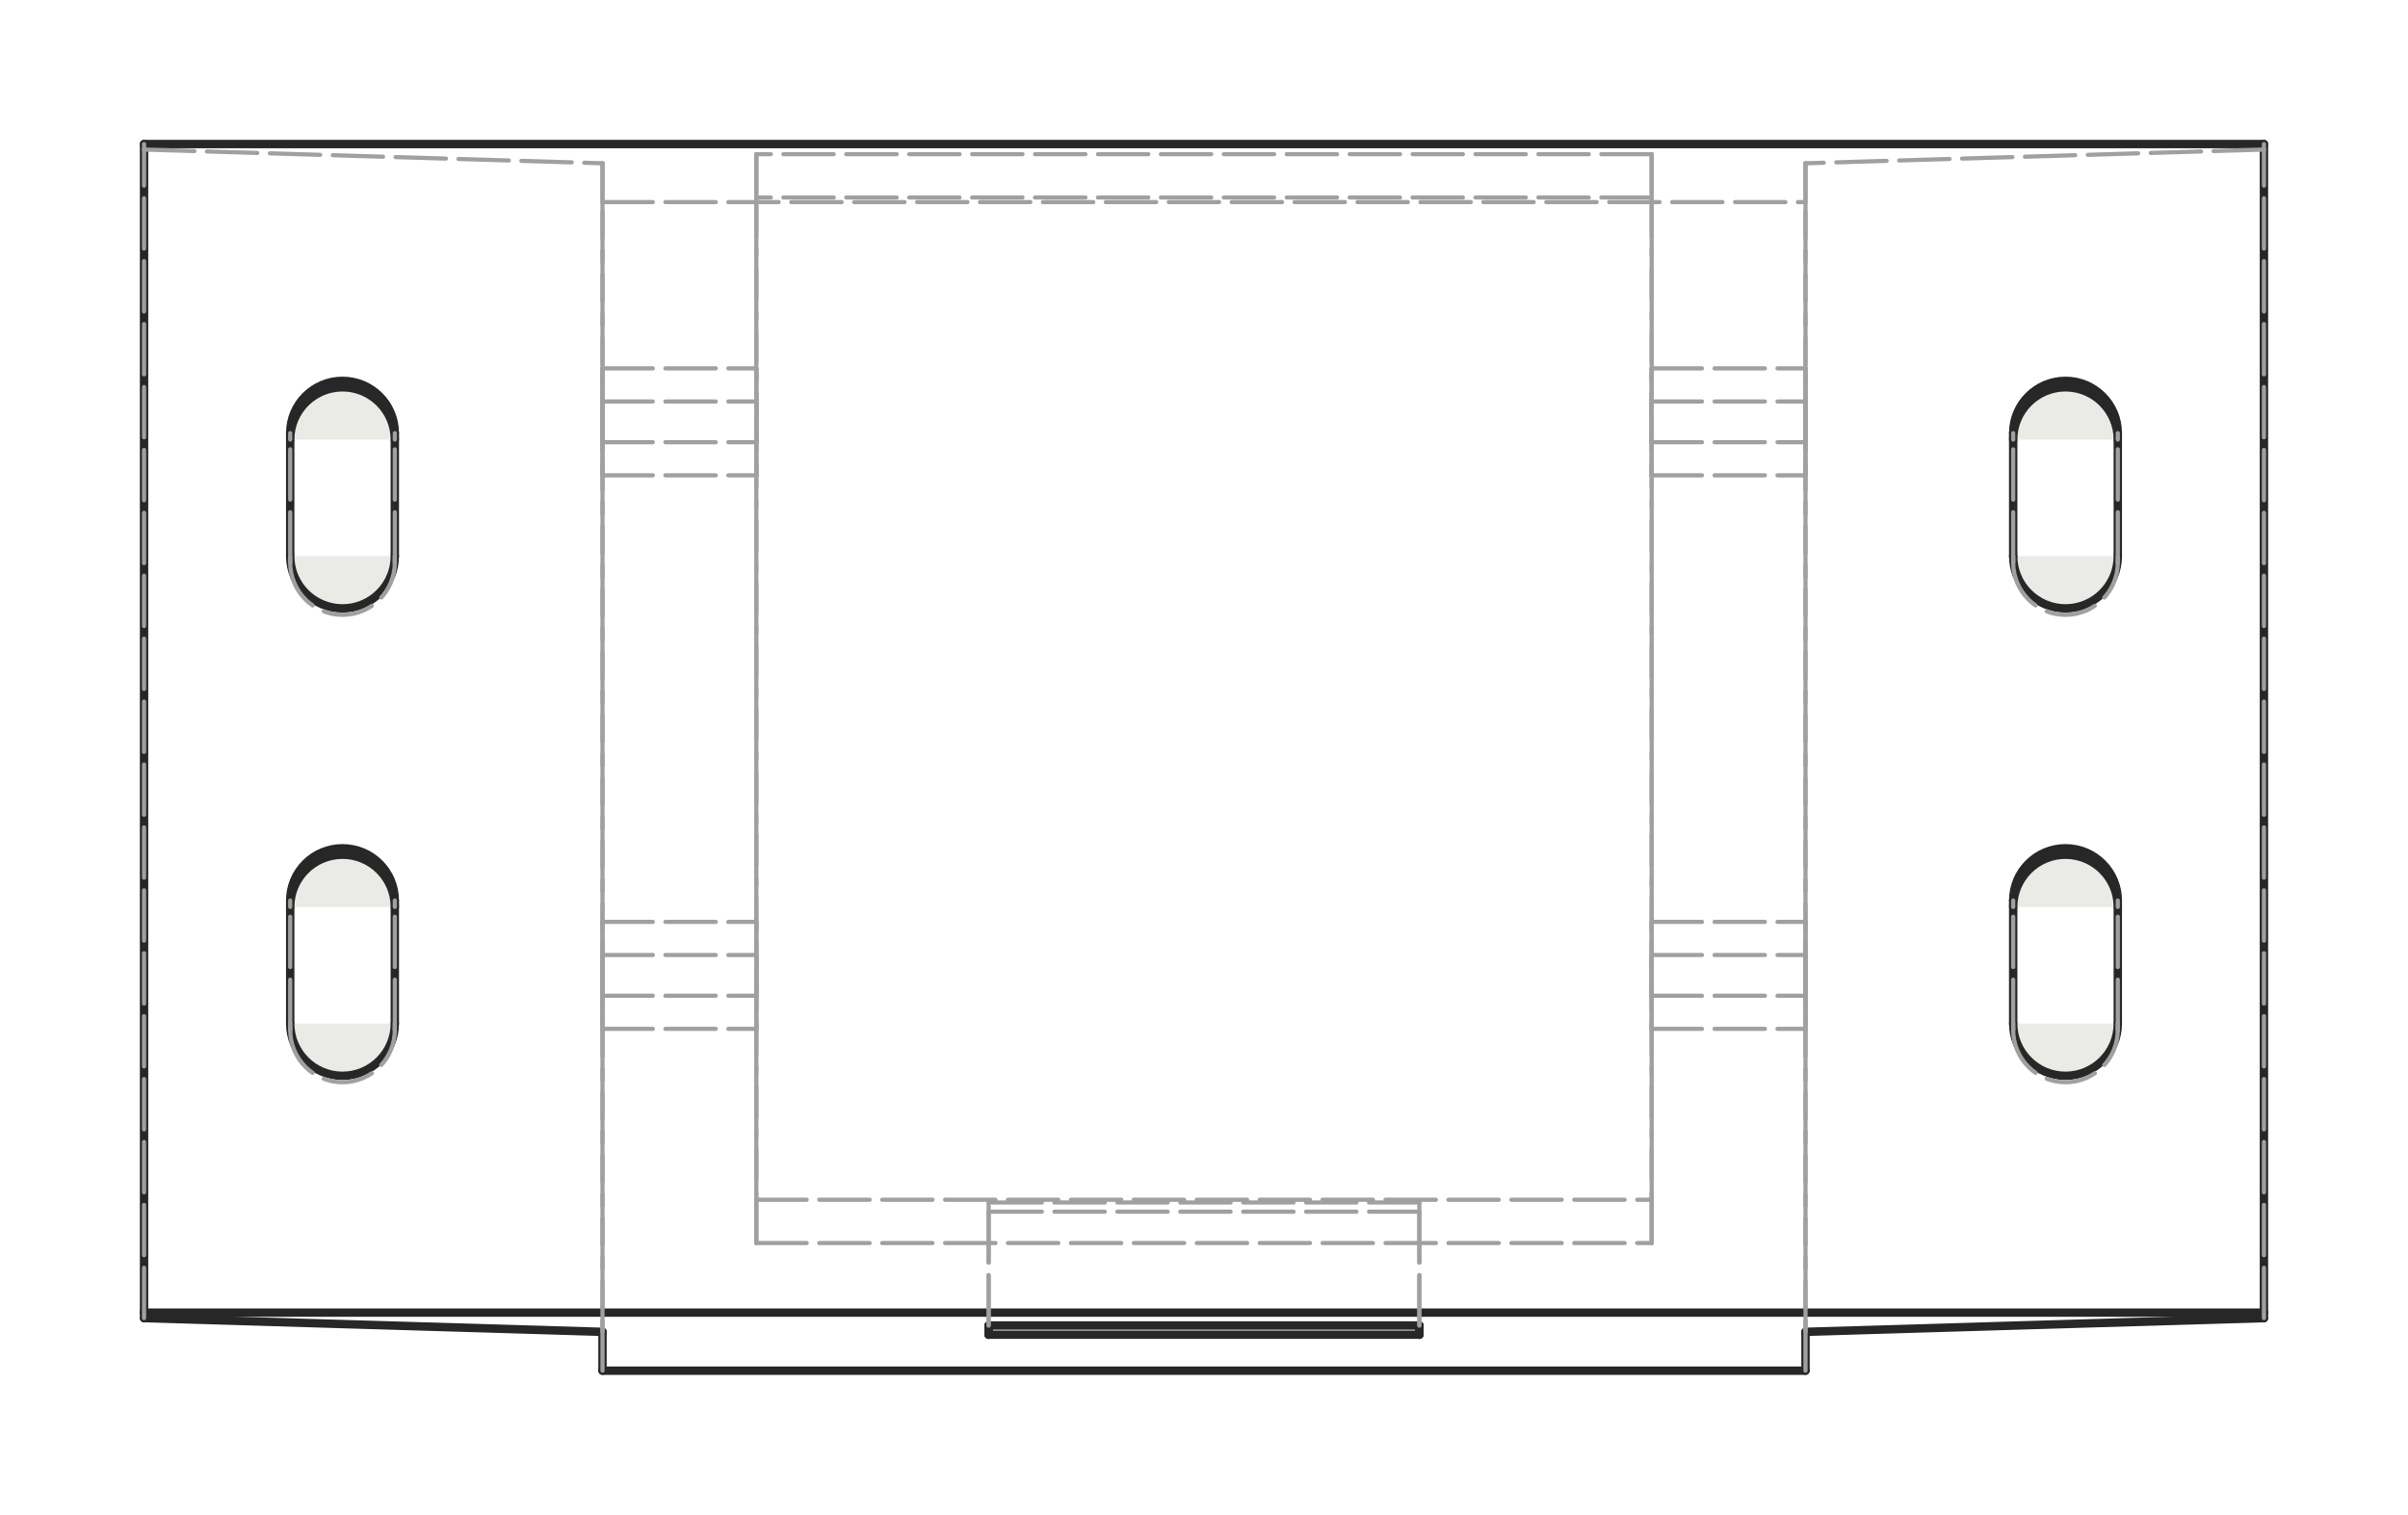
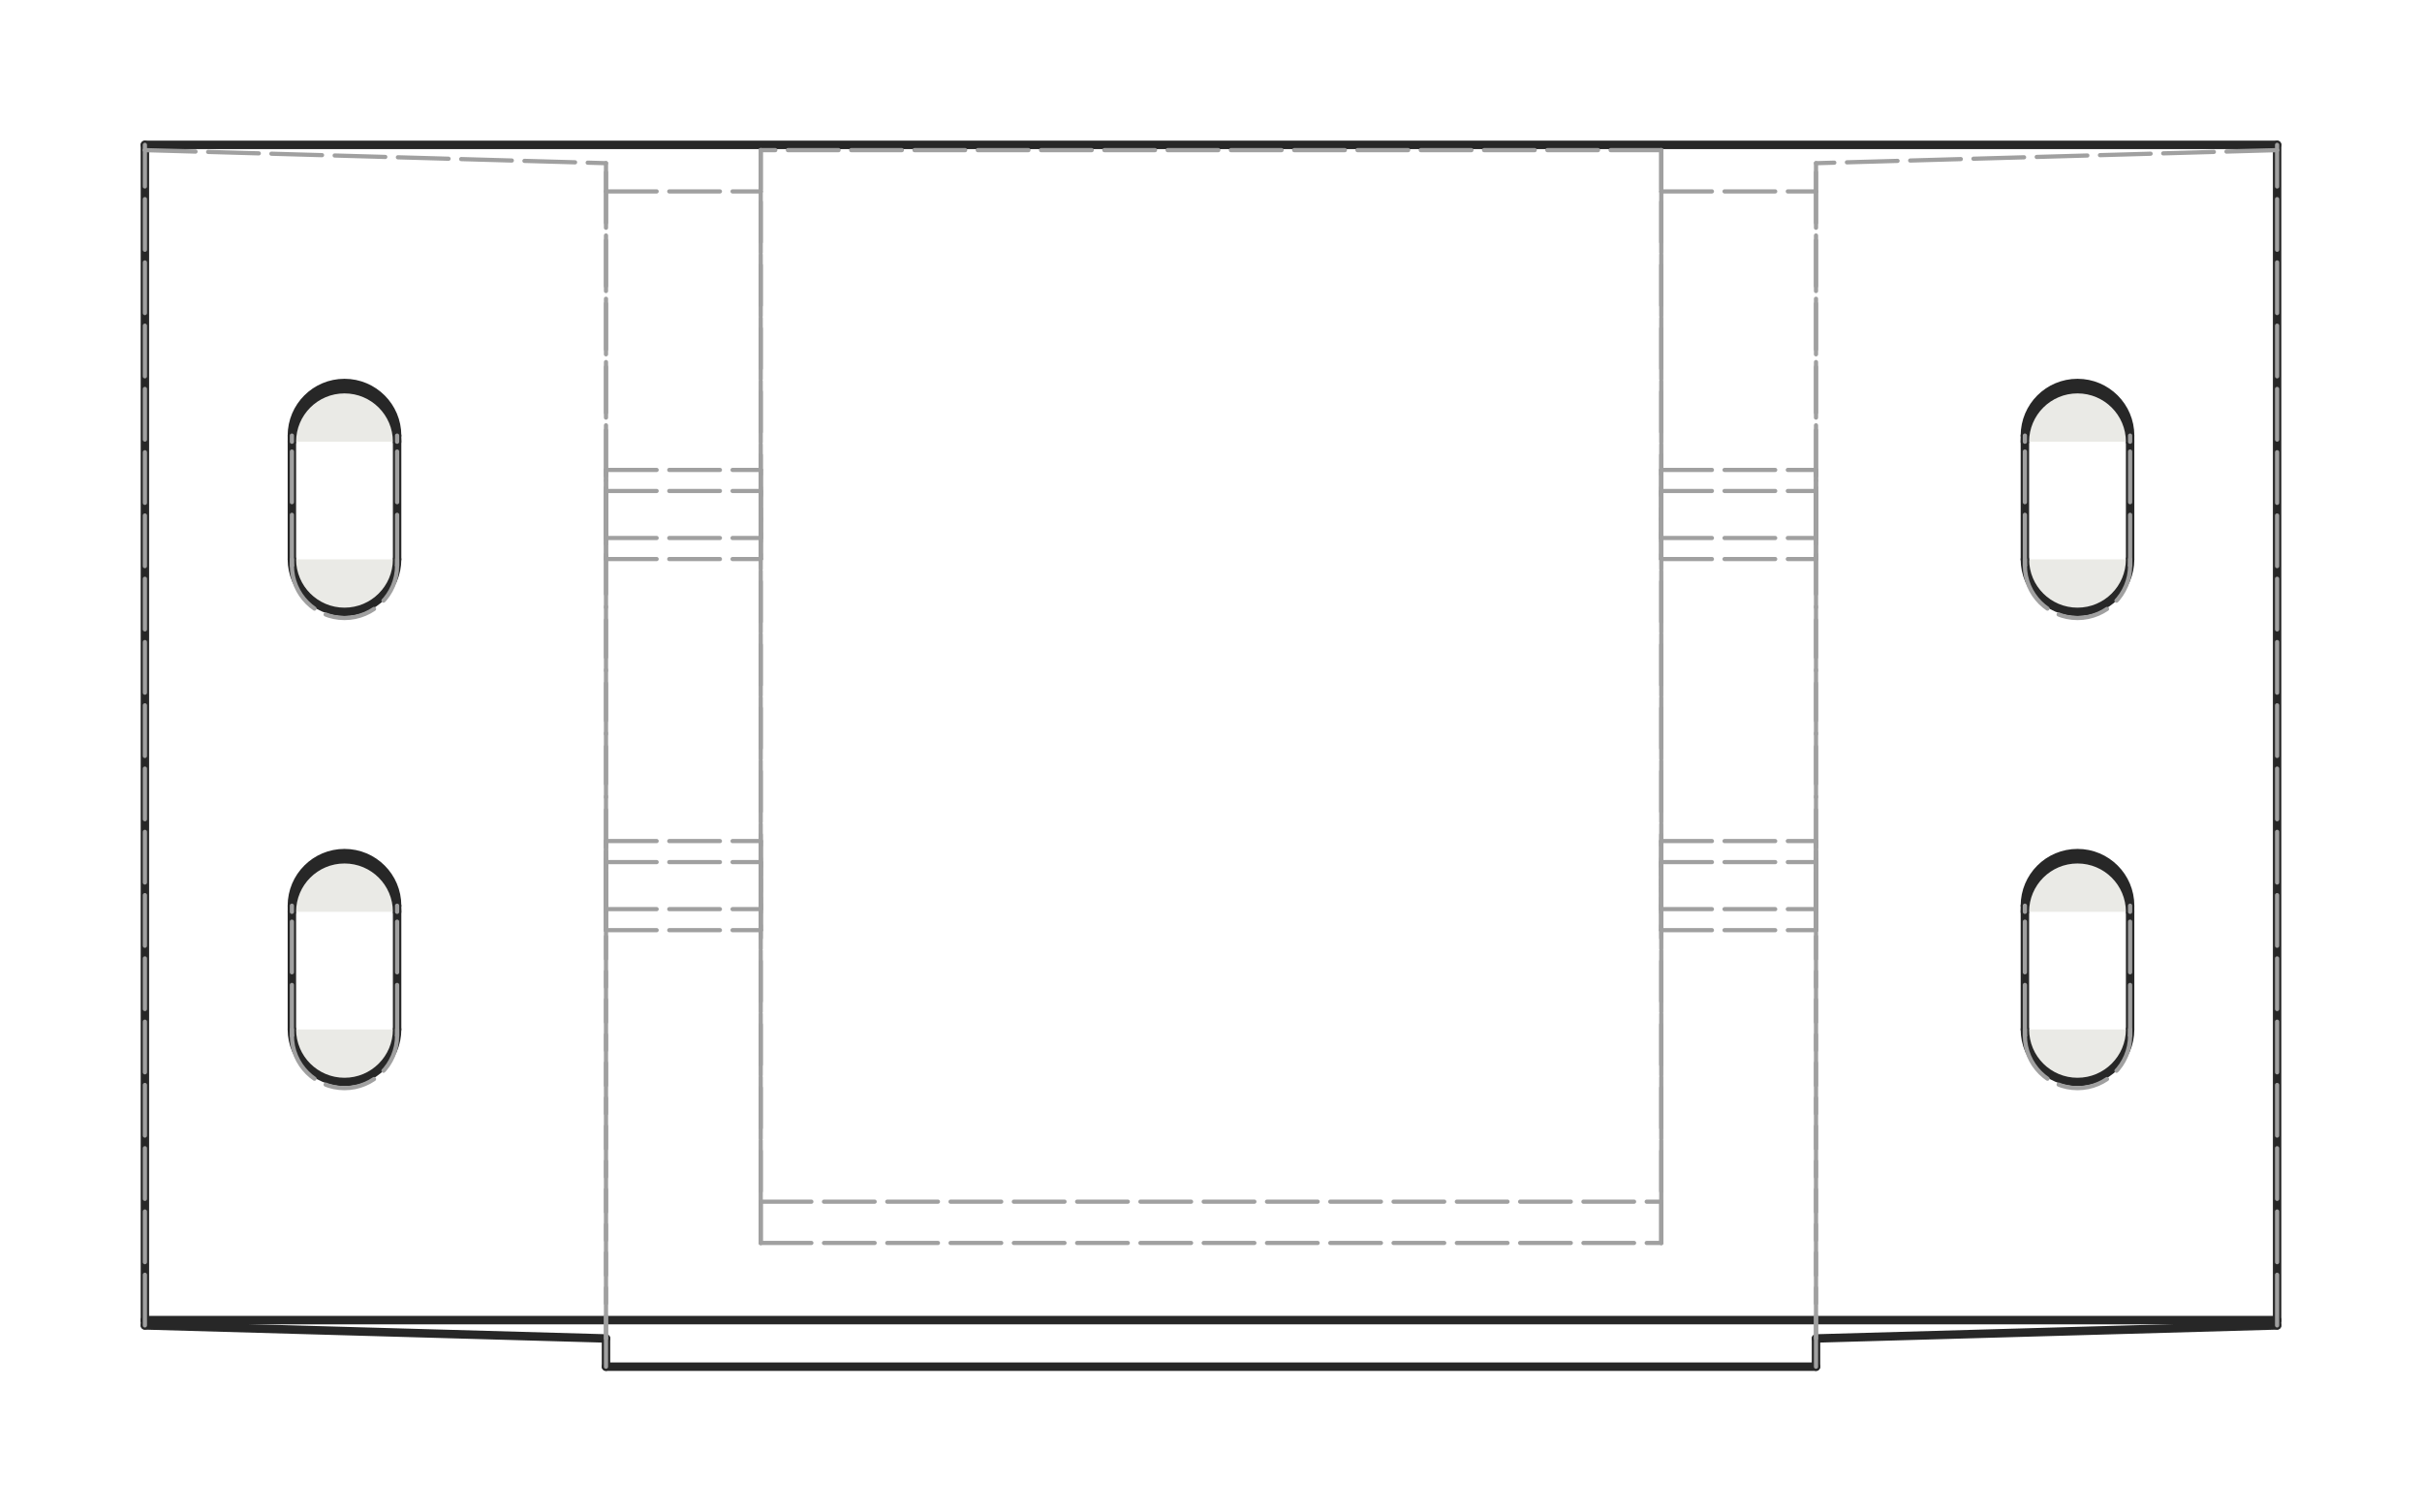
- <svg xmlns="http://www.w3.org/2000/svg" width="172.18mm" height="108.314mm" viewBox="-39.132 -25.757 78.264 49.233" version="1.1">
+ <svg xmlns="http://www.w3.org/2000/svg" width="172.18mm" height="107.475mm" viewBox="-39.132 -26.173 78.264 48.852" version="1.1">
  <g transform="scale(1,-1)" stroke-linecap="round">
    <g fill="rgb(234,234,230)" stroke="rgb(39,39,39)" stroke-width="0.273" id="vis">
-       <line x1="34.45" y1="-17.087" x2="19.55" y2="-17.533" />
-       <line x1="34.45" y1="-16.908" x2="34.45" y2="21.075" />
-       <line x1="34.45" y1="-16.908" x2="34.45" y2="-17.087" />
-       <line x1="19.55" y1="-17.533" x2="19.55" y2="-18.795" />
-       <line x1="-19.55" y1="-18.795" x2="19.55" y2="-18.795" />
-       <line x1="-19.55" y1="-17.533" x2="-19.55" y2="-18.795" />
-       <line x1="-34.45" y1="-17.087" x2="-19.55" y2="-17.533" />
-       <line x1="-34.45" y1="-16.908" x2="-34.45" y2="-17.087" />
-       <line x1="-34.45" y1="-16.908" x2="34.45" y2="-16.908" />
-       <line x1="-7.0" y1="-17.327" x2="-7.0" y2="-17.626" />
-       <line x1="7.0" y1="-17.626" x2="-7.0" y2="-17.626" />
-       <line x1="7.0" y1="-17.327" x2="7.0" y2="-17.626" />
-       <line x1="7.0" y1="-17.327" x2="-7.0" y2="-17.327" />
-       <line x1="-34.45" y1="21.075" x2="34.45" y2="21.075" />
-       <line x1="-34.45" y1="-16.908" x2="-34.45" y2="21.075" />
-       <path d="M -26.3,-3.514 A 1.7,1.699 3.1337540361690037e-15 0,1 -29.7,-3.514" />
-       <line x1="-26.3" y1="-3.514" x2="-26.3" y2="-7.512" />
-       <line x1="-29.7" y1="-3.514" x2="-29.7" y2="-7.512" />
-       <path d="M -29.7,-7.512 A 1.7,1.699 3.1337540361690037e-15 0,1 -26.3,-7.512" />
-       <path d="M -26.3,11.679 A 1.7,1.699 3.1337540361690037e-15 0,1 -29.7,11.679" />
-       <line x1="-26.3" y1="11.679" x2="-26.3" y2="7.681" />
-       <line x1="-29.7" y1="11.679" x2="-29.7" y2="7.681" />
-       <path d="M -29.7,7.681 A 1.7,1.699 3.1337540361690037e-15 0,1 -26.3,7.681" />
-       <path d="M 29.7,-3.514 A 1.7,1.699 3.1337540361690037e-15 0,1 26.3,-3.514" />
-       <line x1="29.7" y1="-3.514" x2="29.7" y2="-7.512" />
-       <line x1="26.3" y1="-3.514" x2="26.3" y2="-7.512" />
-       <path d="M 26.3,-7.512 A 1.7,1.699 3.1337540361690037e-15 0,1 29.7,-7.512" />
-       <path d="M 29.7,11.679 A 1.7,1.699 3.1337540361690037e-15 0,1 26.3,11.679" />
-       <line x1="29.7" y1="11.679" x2="29.7" y2="7.681" />
-       <path d="M 26.3,7.681 A 1.7,1.699 3.1337540361690037e-15 0,1 29.7,7.681" />
-       <line x1="26.3" y1="11.679" x2="26.3" y2="7.681" />
-       <line x1="-7.0" y1="-17.626" x2="-7.0" y2="-17.327" />
-       <line x1="7.0" y1="-17.626" x2="7.0" y2="-17.327" />
-       <path d="M -26.3,-3.723 A 1.7,1.699 3.1337540361690037e-15 0,1 -29.7,-3.723" />
-       <path d="M -26.3,11.47 A 1.7,1.699 3.1337540361690037e-15 0,1 -29.7,11.47" />
-       <path d="M 29.7,-3.723 A 1.7,1.699 3.1337540361690037e-15 0,1 26.3,-3.723" />
-       <path d="M 29.7,11.47 A 1.7,1.699 3.1337540361690037e-15 0,1 26.3,11.47" />
+       <line x1="34.45" y1="-16.664" x2="19.55" y2="-17.086" />
+       <line x1="34.45" y1="-16.494" x2="34.45" y2="21.491" />
+       <line x1="34.45" y1="-16.494" x2="34.45" y2="-16.664" />
+       <line x1="19.55" y1="-17.086" x2="19.55" y2="-17.998" />
+       <line x1="-19.55" y1="-17.998" x2="19.55" y2="-17.998" />
+       <line x1="-19.55" y1="-17.086" x2="-19.55" y2="-17.998" />
+       <line x1="-34.45" y1="-16.664" x2="-19.55" y2="-17.086" />
+       <line x1="-34.45" y1="-16.494" x2="-34.45" y2="-16.664" />
+       <line x1="-34.45" y1="-16.494" x2="34.45" y2="-16.494" />
+       <line x1="34.45" y1="21.491" x2="-34.45" y2="21.491" />
+       <line x1="-34.45" y1="-16.494" x2="-34.45" y2="21.491" />
+       <path d="M -26.3,-3.099 A 1.7,1.699 -1.1859396304313951e-14 0,1 -29.7,-3.099" />
+       <line x1="-26.3" y1="-3.099" x2="-26.3" y2="-7.098" />
+       <line x1="-29.7" y1="-3.099" x2="-29.7" y2="-7.098" />
+       <path d="M -29.7,-7.098 A 1.7,1.699 -1.1859396304313951e-14 0,1 -26.3,-7.098" />
+       <path d="M -26.3,12.095 A 1.7,1.699 -1.1859396304313951e-14 0,1 -29.7,12.095" />
+       <line x1="-26.3" y1="12.095" x2="-26.3" y2="8.096" />
+       <line x1="-29.7" y1="12.095" x2="-29.7" y2="8.096" />
+       <path d="M -29.7,8.096 A 1.7,1.699 -1.1859396304313951e-14 0,1 -26.3,8.096" />
+       <path d="M 29.7,-3.099 A 1.7,1.699 -1.1859396304313951e-14 0,1 26.3,-3.099" />
+       <line x1="29.7" y1="-3.099" x2="29.7" y2="-7.098" />
+       <line x1="26.3" y1="-3.099" x2="26.3" y2="-7.098" />
+       <path d="M 26.3,-7.098 A 1.7,1.699 -1.1859396304313951e-14 0,1 29.7,-7.098" />
+       <path d="M 29.7,12.095 A 1.7,1.699 -1.1859396304313951e-14 0,1 26.3,12.095" />
+       <line x1="29.7" y1="12.095" x2="29.7" y2="8.096" />
+       <path d="M 26.3,8.096 A 1.7,1.699 -1.1859396304313951e-14 0,1 29.7,8.096" />
+       <line x1="26.3" y1="12.095" x2="26.3" y2="8.096" />
+       <path d="M -26.3,-3.297 A 1.7,1.699 -1.1859396304313951e-14 0,1 -29.7,-3.297" />
+       <path d="M -26.3,11.896 A 1.7,1.699 -1.1859396304313951e-14 0,1 -29.7,11.896" />
+       <path d="M 29.7,-3.297 A 1.7,1.699 -1.1859396304313951e-14 0,1 26.3,-3.297" />
+       <path d="M 29.7,11.896 A 1.7,1.699 -1.1859396304313951e-14 0,1 26.3,11.896" />
    </g>
    <g fill="none" stroke="rgb(160,160,160)" stroke-width="0.136" id="hid" stroke-dasharray="1.636 0.409">
-       <line x1="34.45" y1="-17.087" x2="34.45" y2="20.896" />
-       <line x1="19.55" y1="-17.533" x2="19.55" y2="20.45" />
-       <line x1="34.45" y1="20.896" x2="19.55" y2="20.45" />
-       <line x1="34.45" y1="21.075" x2="34.45" y2="20.896" />
-       <line x1="19.55" y1="20.45" x2="19.55" y2="19.188" />
-       <line x1="19.55" y1="-18.795" x2="19.55" y2="19.188" />
-       <path d="M 19.55,-7.684 L 19.55,-7.685" />
-       <path d="M 19.55,-7.685 L 19.55,-7.655 L 19.55,-7.566 L 19.55,-7.423 L 19.55,-7.233 L 19.55,-7.005 L 19.55,-6.752 L 19.55,-6.485 L 19.55,-6.218 L 19.55,-5.964 L 19.55,-5.736 L 19.55,-5.546 L 19.55,-5.403 L 19.55,-5.315 L 19.55,-5.285" />
-       <path d="M 19.55,-5.285 L 19.55,-5.314 L 19.55,-5.401 L 19.55,-5.542 L 19.55,-5.728 L 19.55,-5.952 L 19.55,-6.203 L 19.55,-6.467 L 19.55,-6.732 L 19.55,-6.984 L 19.55,-7.213 L 19.55,-7.405 L 19.55,-7.552 L 19.55,-7.647 L 19.55,-7.684" />
-       <path d="M 19.55,10.308 L 19.55,10.307" />
-       <path d="M 19.55,10.307 L 19.55,10.337 L 19.55,10.426 L 19.55,10.569 L 19.55,10.759 L 19.55,10.987 L 19.55,11.24 L 19.55,11.507 L 19.55,11.774 L 19.55,12.028 L 19.55,12.255 L 19.55,12.446 L 19.55,12.588 L 19.55,12.677 L 19.55,12.707" />
-       <path d="M 19.55,12.707 L 19.55,12.678 L 19.55,12.591 L 19.55,12.45 L 19.55,12.263 L 19.55,12.039 L 19.55,11.789 L 19.55,11.525 L 19.55,11.26 L 19.55,11.008 L 19.55,10.779 L 19.55,10.587 L 19.55,10.44 L 19.55,10.345 L 19.55,10.308" />
-       <line x1="-19.55" y1="19.188" x2="19.55" y2="19.188" />
-       <line x1="-19.55" y1="20.45" x2="-19.55" y2="19.188" />
-       <line x1="-34.45" y1="20.896" x2="-19.55" y2="20.45" />
-       <line x1="-34.45" y1="21.075" x2="-34.45" y2="20.896" />
-       <line x1="-14.55" y1="20.746" x2="-14.55" y2="19.338" />
-       <line x1="14.55" y1="19.338" x2="-14.55" y2="19.338" />
-       <line x1="14.55" y1="20.746" x2="14.55" y2="19.338" />
-       <line x1="14.55" y1="20.746" x2="-14.55" y2="20.746" />
-       <line x1="-19.55" y1="-18.795" x2="-19.55" y2="19.188" />
-       <path d="M 14.55,-7.684 L 14.55,-7.685" />
-       <path d="M 14.55,-7.685 L 14.55,-7.655 L 14.55,-7.566 L 14.55,-7.423 L 14.55,-7.233 L 14.55,-7.005 L 14.55,-6.752 L 14.55,-6.485 L 14.55,-6.218 L 14.55,-5.964 L 14.55,-5.736 L 14.55,-5.546 L 14.55,-5.403 L 14.55,-5.315 L 14.55,-5.285" />
-       <path d="M 14.55,-5.285 L 14.55,-5.314 L 14.55,-5.401 L 14.55,-5.542 L 14.55,-5.728 L 14.55,-5.952 L 14.55,-6.203 L 14.55,-6.467 L 14.55,-6.732 L 14.55,-6.984 L 14.55,-7.213 L 14.55,-7.405 L 14.55,-7.552 L 14.55,-7.647 L 14.55,-7.684" />
-       <path d="M 14.55,10.308 L 14.55,10.307" />
-       <path d="M 14.55,10.307 L 14.55,10.337 L 14.55,10.426 L 14.55,10.569 L 14.55,10.759 L 14.55,10.987 L 14.55,11.24 L 14.55,11.507 L 14.55,11.774 L 14.55,12.028 L 14.55,12.255 L 14.55,12.446 L 14.55,12.588 L 14.55,12.677 L 14.55,12.707" />
-       <path d="M 14.55,12.707 L 14.55,12.678 L 14.55,12.591 L 14.55,12.45 L 14.55,12.263 L 14.55,12.039 L 14.55,11.789 L 14.55,11.525 L 14.55,11.26 L 14.55,11.008 L 14.55,10.779 L 14.55,10.587 L 14.55,10.44 L 14.55,10.345 L 14.55,10.308" />
-       <line x1="-19.55" y1="-17.533" x2="-19.55" y2="20.45" />
-       <path d="M -19.55,-7.684 L -19.55,-7.685" />
-       <path d="M -19.55,-7.685 L -19.55,-7.655 L -19.55,-7.566 L -19.55,-7.423 L -19.55,-7.233 L -19.55,-7.005 L -19.55,-6.752 L -19.55,-6.485 L -19.55,-6.218 L -19.55,-5.964 L -19.55,-5.736 L -19.55,-5.546 L -19.55,-5.403 L -19.55,-5.315 L -19.55,-5.285" />
-       <path d="M -19.55,-5.285 L -19.55,-5.314 L -19.55,-5.401 L -19.55,-5.542 L -19.55,-5.728 L -19.55,-5.952 L -19.55,-6.203 L -19.55,-6.467 L -19.55,-6.732 L -19.55,-6.984 L -19.55,-7.213 L -19.55,-7.405 L -19.55,-7.552 L -19.55,-7.647 L -19.55,-7.684" />
-       <path d="M -19.55,10.308 L -19.55,10.307" />
-       <path d="M -19.55,10.307 L -19.55,10.337 L -19.55,10.426 L -19.55,10.569 L -19.55,10.759 L -19.55,10.987 L -19.55,11.24 L -19.55,11.507 L -19.55,11.774 L -19.55,12.028 L -19.55,12.255 L -19.55,12.446 L -19.55,12.588 L -19.55,12.677 L -19.55,12.707" />
-       <path d="M -19.55,12.707 L -19.55,12.678 L -19.55,12.591 L -19.55,12.45 L -19.55,12.263 L -19.55,12.039 L -19.55,11.789 L -19.55,11.525 L -19.55,11.26 L -19.55,11.008 L -19.55,10.779 L -19.55,10.587 L -19.55,10.44 L -19.55,10.345 L -19.55,10.308" />
-       <line x1="-34.45" y1="-17.087" x2="-34.45" y2="20.896" />
-       <line x1="-7.0" y1="-17.327" x2="-7.0" y2="-13.328" />
-       <line x1="-7.0" y1="-13.328" x2="-7.0" y2="-13.627" />
-       <line x1="-7.0" y1="-17.327" x2="-7.0" y2="-13.627" />
-       <line x1="7.0" y1="-17.327" x2="7.0" y2="-13.627" />
-       <line x1="7.0" y1="-13.627" x2="-7.0" y2="-13.627" />
-       <line x1="7.0" y1="-17.327" x2="7.0" y2="-13.328" />
-       <line x1="7.0" y1="-13.328" x2="7.0" y2="-13.627" />
-       <line x1="7.0" y1="-13.328" x2="-7.0" y2="-13.328" />
-       <line x1="-14.55" y1="-13.239" x2="-14.55" y2="20.746" />
-       <line x1="-14.55" y1="-13.239" x2="-14.55" y2="-14.647" />
-       <line x1="-14.55" y1="-14.647" x2="-14.55" y2="19.338" />
-       <path d="M -14.55,-7.684 L -14.55,-7.685" />
-       <path d="M -14.55,-7.685 L -14.55,-7.655 L -14.55,-7.566 L -14.55,-7.423 L -14.55,-7.233 L -14.55,-7.005 L -14.55,-6.752 L -14.55,-6.485 L -14.55,-6.218 L -14.55,-5.964 L -14.55,-5.736 L -14.55,-5.546 L -14.55,-5.403 L -14.55,-5.315 L -14.55,-5.285" />
-       <path d="M -14.55,-5.285 L -14.55,-5.314 L -14.55,-5.401 L -14.55,-5.542 L -14.55,-5.728 L -14.55,-5.952 L -14.55,-6.203 L -14.55,-6.467 L -14.55,-6.732 L -14.55,-6.984 L -14.55,-7.213 L -14.55,-7.405 L -14.55,-7.552 L -14.55,-7.647 L -14.55,-7.684" />
-       <path d="M -14.55,10.308 L -14.55,10.307" />
-       <path d="M -14.55,10.307 L -14.55,10.337 L -14.55,10.426 L -14.55,10.569 L -14.55,10.759 L -14.55,10.987 L -14.55,11.24 L -14.55,11.507 L -14.55,11.774 L -14.55,12.028 L -14.55,12.255 L -14.55,12.446 L -14.55,12.588 L -14.55,12.677 L -14.55,12.707" />
-       <path d="M -14.55,12.707 L -14.55,12.678 L -14.55,12.591 L -14.55,12.45 L -14.55,12.263 L -14.55,12.039 L -14.55,11.789 L -14.55,11.525 L -14.55,11.26 L -14.55,11.008 L -14.55,10.779 L -14.55,10.587 L -14.55,10.44 L -14.55,10.345 L -14.55,10.308" />
-       <path d="M -14.55,-6.608 L -14.55,-6.608" />
-       <path d="M -14.55,-6.608 L -14.55,-6.578 L -14.55,-6.489 L -14.55,-6.346 L -14.55,-6.156 L -14.55,-5.929 L -14.55,-5.675 L -14.55,-5.408 L -14.55,-5.141 L -14.55,-4.888 L -14.55,-4.66 L -14.55,-4.47 L -14.55,-4.327 L -14.55,-4.238 L -14.55,-4.208" />
-       <path d="M -14.55,-4.208 L -14.55,-4.238 L -14.55,-4.325 L -14.55,-4.465 L -14.55,-4.652 L -14.55,-4.876 L -14.55,-5.126 L -14.55,-5.39 L -14.55,-5.655 L -14.55,-5.908 L -14.55,-6.136 L -14.55,-6.329 L -14.55,-6.476 L -14.55,-6.57 L -14.55,-6.608" />
-       <path d="M -14.55,11.384 L -14.55,11.384" />
-       <path d="M -14.55,11.384 L -14.55,11.414 L -14.55,11.503 L -14.55,11.646 L -14.55,11.836 L -14.55,12.063 L -14.55,12.317 L -14.55,12.584 L -14.55,12.851 L -14.55,13.104 L -14.55,13.332 L -14.55,13.522 L -14.55,13.665 L -14.55,13.754 L -14.55,13.784" />
-       <path d="M -14.55,13.784 L -14.55,13.754 L -14.55,13.667 L -14.55,13.527 L -14.55,13.34 L -14.55,13.116 L -14.55,12.866 L -14.55,12.602 L -14.55,12.337 L -14.55,12.084 L -14.55,11.856 L -14.55,11.663 L -14.55,11.516 L -14.55,11.422 L -14.55,11.384" />
-       <line x1="14.55" y1="-14.647" x2="14.55" y2="19.338" />
-       <line x1="-14.55" y1="-14.647" x2="14.55" y2="-14.647" />
-       <line x1="14.55" y1="-13.239" x2="14.55" y2="20.746" />
-       <line x1="14.55" y1="-13.239" x2="14.55" y2="-14.647" />
-       <path d="M 14.55,-6.608 L 14.55,-6.608" />
-       <path d="M 14.55,-6.608 L 14.55,-6.578 L 14.55,-6.489 L 14.55,-6.346 L 14.55,-6.156 L 14.55,-5.929 L 14.55,-5.675 L 14.55,-5.408 L 14.55,-5.141 L 14.55,-4.888 L 14.55,-4.66 L 14.55,-4.47 L 14.55,-4.327 L 14.55,-4.238 L 14.55,-4.208" />
-       <path d="M 14.55,-4.208 L 14.55,-4.238 L 14.55,-4.325 L 14.55,-4.465 L 14.55,-4.652 L 14.55,-4.876 L 14.55,-5.126 L 14.55,-5.39 L 14.55,-5.655 L 14.55,-5.908 L 14.55,-6.136 L 14.55,-6.329 L 14.55,-6.476 L 14.55,-6.57 L 14.55,-6.608" />
-       <path d="M 14.55,11.384 L 14.55,11.384" />
-       <path d="M 14.55,11.384 L 14.55,11.414 L 14.55,11.503 L 14.55,11.646 L 14.55,11.836 L 14.55,12.063 L 14.55,12.317 L 14.55,12.584 L 14.55,12.851 L 14.55,13.104 L 14.55,13.332 L 14.55,13.522 L 14.55,13.665 L 14.55,13.754 L 14.55,13.784" />
-       <path d="M 14.55,13.784 L 14.55,13.754 L 14.55,13.667 L 14.55,13.527 L 14.55,13.34 L 14.55,13.116 L 14.55,12.866 L 14.55,12.602 L 14.55,12.337 L 14.55,12.084 L 14.55,11.856 L 14.55,11.663 L 14.55,11.516 L 14.55,11.422 L 14.55,11.384" />
-       <line x1="-14.55" y1="-13.239" x2="14.55" y2="-13.239" />
-       <line x1="-29.7" y1="-3.514" x2="-29.7" y2="-3.723" />
-       <line x1="-26.3" y1="-3.514" x2="-26.3" y2="-3.723" />
-       <line x1="-26.3" y1="-7.721" x2="-26.3" y2="-3.723" />
-       <line x1="-26.3" y1="-7.512" x2="-26.3" y2="-7.721" />
-       <line x1="-29.7" y1="-7.721" x2="-29.7" y2="-3.723" />
-       <line x1="-29.7" y1="-7.512" x2="-29.7" y2="-7.721" />
-       <path d="M -29.7,-7.721 A 1.7,1.699 3.1337540361690037e-15 0,1 -26.3,-7.721" />
-       <line x1="-29.7" y1="11.679" x2="-29.7" y2="11.47" />
-       <line x1="-26.3" y1="11.679" x2="-26.3" y2="11.47" />
-       <line x1="-26.3" y1="7.472" x2="-26.3" y2="11.47" />
-       <line x1="-26.3" y1="7.681" x2="-26.3" y2="7.472" />
-       <line x1="-29.7" y1="7.472" x2="-29.7" y2="11.47" />
-       <line x1="-29.7" y1="7.681" x2="-29.7" y2="7.472" />
-       <path d="M -29.7,7.472 A 1.7,1.699 3.1337540361690037e-15 0,1 -26.3,7.472" />
-       <line x1="26.3" y1="-3.514" x2="26.3" y2="-3.723" />
-       <line x1="29.7" y1="-3.514" x2="29.7" y2="-3.723" />
-       <line x1="29.7" y1="-7.721" x2="29.7" y2="-3.723" />
-       <line x1="29.7" y1="-7.512" x2="29.7" y2="-7.721" />
-       <line x1="26.3" y1="-7.721" x2="26.3" y2="-3.723" />
-       <line x1="26.3" y1="-7.512" x2="26.3" y2="-7.721" />
-       <path d="M 26.3,-7.721 A 1.7,1.699 3.1337540361690037e-15 0,1 29.7,-7.721" />
-       <line x1="26.3" y1="11.679" x2="26.3" y2="11.47" />
-       <line x1="29.7" y1="11.679" x2="29.7" y2="11.47" />
-       <line x1="29.7" y1="7.472" x2="29.7" y2="11.47" />
-       <line x1="29.7" y1="7.681" x2="29.7" y2="7.472" />
-       <path d="M 26.3,7.472 A 1.7,1.699 3.1337540361690037e-15 0,1 29.7,7.472" />
-       <line x1="26.3" y1="7.681" x2="26.3" y2="7.472" />
-       <line x1="26.3" y1="7.472" x2="26.3" y2="11.47" />
-       <path d="M -19.55,-6.608 L -19.55,-6.608" />
-       <path d="M -19.55,-6.608 L -19.55,-6.578 L -19.55,-6.489 L -19.55,-6.346 L -19.55,-6.156 L -19.55,-5.929 L -19.55,-5.675 L -19.55,-5.408 L -19.55,-5.141 L -19.55,-4.888 L -19.55,-4.66 L -19.55,-4.47 L -19.55,-4.327 L -19.55,-4.238 L -19.55,-4.208" />
-       <path d="M -19.55,-4.208 L -19.55,-4.238 L -19.55,-4.325 L -19.55,-4.465 L -19.55,-4.652 L -19.55,-4.876 L -19.55,-5.126 L -19.55,-5.39 L -19.55,-5.655 L -19.55,-5.908 L -19.55,-6.136 L -19.55,-6.329 L -19.55,-6.476 L -19.55,-6.57 L -19.55,-6.608" />
-       <path d="M -19.55,11.384 L -19.55,11.384" />
-       <path d="M -19.55,11.384 L -19.55,11.414 L -19.55,11.503 L -19.55,11.646 L -19.55,11.836 L -19.55,12.063 L -19.55,12.317 L -19.55,12.584 L -19.55,12.851 L -19.55,13.104 L -19.55,13.332 L -19.55,13.522 L -19.55,13.665 L -19.55,13.754 L -19.55,13.784" />
-       <path d="M -19.55,13.784 L -19.55,13.754 L -19.55,13.667 L -19.55,13.527 L -19.55,13.34 L -19.55,13.116 L -19.55,12.866 L -19.55,12.602 L -19.55,12.337 L -19.55,12.084 L -19.55,11.856 L -19.55,11.663 L -19.55,11.516 L -19.55,11.422 L -19.55,11.384" />
-       <path d="M 19.55,-6.608 L 19.55,-6.608" />
-       <path d="M 19.55,-6.608 L 19.55,-6.578 L 19.55,-6.489 L 19.55,-6.346 L 19.55,-6.156 L 19.55,-5.929 L 19.55,-5.675 L 19.55,-5.408 L 19.55,-5.141 L 19.55,-4.888 L 19.55,-4.66 L 19.55,-4.47 L 19.55,-4.327 L 19.55,-4.238 L 19.55,-4.208" />
-       <path d="M 19.55,-4.208 L 19.55,-4.238 L 19.55,-4.325 L 19.55,-4.465 L 19.55,-4.652 L 19.55,-4.876 L 19.55,-5.126 L 19.55,-5.39 L 19.55,-5.655 L 19.55,-5.908 L 19.55,-6.136 L 19.55,-6.329 L 19.55,-6.476 L 19.55,-6.57 L 19.55,-6.608" />
-       <path d="M 19.55,11.384 L 19.55,11.384" />
-       <path d="M 19.55,11.384 L 19.55,11.414 L 19.55,11.503 L 19.55,11.646 L 19.55,11.836 L 19.55,12.063 L 19.55,12.317 L 19.55,12.584 L 19.55,12.851 L 19.55,13.104 L 19.55,13.332 L 19.55,13.522 L 19.55,13.665 L 19.55,13.754 L 19.55,13.784" />
-       <path d="M 19.55,13.784 L 19.55,13.754 L 19.55,13.667 L 19.55,13.527 L 19.55,13.34 L 19.55,13.116 L 19.55,12.866 L 19.55,12.602 L 19.55,12.337 L 19.55,12.084 L 19.55,11.856 L 19.55,11.663 L 19.55,11.516 L 19.55,11.422 L 19.55,11.384" />
-       <line x1="14.55" y1="-7.685" x2="19.55" y2="-7.685" />
-       <line x1="14.55" y1="-5.285" x2="19.55" y2="-5.285" />
-       <line x1="14.55" y1="10.307" x2="19.55" y2="10.307" />
-       <line x1="14.55" y1="12.707" x2="19.55" y2="12.707" />
-       <line x1="-19.55" y1="-7.685" x2="-14.55" y2="-7.685" />
-       <line x1="-19.55" y1="-5.285" x2="-14.55" y2="-5.285" />
-       <line x1="-19.55" y1="10.307" x2="-14.55" y2="10.307" />
-       <line x1="-19.55" y1="12.707" x2="-14.55" y2="12.707" />
-       <line x1="-19.55" y1="-6.608" x2="-14.55" y2="-6.608" />
-       <line x1="-19.55" y1="-4.208" x2="-14.55" y2="-4.208" />
-       <line x1="-19.55" y1="11.384" x2="-14.55" y2="11.384" />
-       <line x1="-19.55" y1="13.784" x2="-14.55" y2="13.784" />
-       <line x1="14.55" y1="-6.608" x2="19.55" y2="-6.608" />
-       <line x1="14.55" y1="-4.208" x2="19.55" y2="-4.208" />
-       <line x1="14.55" y1="11.384" x2="19.55" y2="11.384" />
-       <line x1="14.55" y1="13.784" x2="19.55" y2="13.784" />
+       <line x1="34.45" y1="-16.664" x2="34.45" y2="21.321" />
+       <line x1="19.55" y1="-17.086" x2="19.55" y2="-2.979" />
+       <line x1="19.55" y1="-2.979" x2="19.55" y2="-1.205" />
+       <line x1="19.55" y1="-1.205" x2="19.55" y2="9.016" />
+       <line x1="19.55" y1="9.016" x2="19.55" y2="10.791" />
+       <line x1="19.55" y1="10.791" x2="19.55" y2="20.899" />
+       <line x1="34.45" y1="21.321" x2="19.55" y2="20.899" />
+       <line x1="34.45" y1="21.491" x2="34.45" y2="21.321" />
+       <line x1="19.55" y1="20.899" x2="19.55" y2="19.987" />
+       <line x1="19.55" y1="-17.998" x2="19.55" y2="19.987" />
+       <path d="M 19.55,-2.979 C 19.55,-3.121 19.55,-3.203 19.55,-3.21" />
+       <path d="M 19.55,-3.21 L 19.55,-3.21" />
+       <path d="M 19.55,-3.21 L 19.55,-3.183 L 19.55,-3.101 L 19.55,-2.97 L 19.55,-2.796 L 19.55,-2.587 L 19.55,-2.355 L 19.55,-2.11 L 19.55,-1.865 L 19.55,-1.633 L 19.55,-1.424 L 19.55,-1.25 L 19.55,-1.119 L 19.55,-1.038 L 19.55,-1.01" />
+       <path d="M 19.55,-1.01 Q 19.55,-1.013 19.55,-1.205" />
+       <path d="M 19.55,9.016 C 19.55,8.874 19.55,8.792 19.55,8.786" />
+       <path d="M 19.55,8.786 L 19.55,8.785" />
+       <path d="M 19.55,8.785 L 19.55,8.813 L 19.55,8.894 L 19.55,9.025 L 19.55,9.199 L 19.55,9.408 L 19.55,9.64 L 19.55,9.885 L 19.55,10.13 L 19.55,10.362 L 19.55,10.571 L 19.55,10.745 L 19.55,10.876 L 19.55,10.958 L 19.55,10.985" />
+       <path d="M 19.55,10.985 Q 19.55,10.982 19.55,10.791" />
+       <path d="M 19.55,-3.889 L 19.55,-3.89" />
+       <path d="M 19.55,-3.89 L 19.55,-3.862 L 19.55,-3.781 L 19.55,-3.65 L 19.55,-3.476 L 19.55,-3.267 L 19.55,-3.034 L 19.55,-2.79 L 19.55,-2.545 L 19.55,-2.312 L 19.55,-2.104 L 19.55,-1.93 L 19.55,-1.799 L 19.55,-1.717 L 19.55,-1.69" />
+       <path d="M 19.55,-1.69 L 19.55,-1.717 L 19.55,-1.797 L 19.55,-1.926 L 19.55,-2.097 L 19.55,-2.302 L 19.55,-2.532 L 19.55,-2.774 L 19.55,-3.017 L 19.55,-3.249 L 19.55,-3.458 L 19.55,-3.634 L 19.55,-3.769 L 19.55,-3.855 L 19.55,-3.889" />
+       <path d="M 19.55,8.106 L 19.55,8.105" />
+       <path d="M 19.55,8.105 L 19.55,8.133 L 19.55,8.214 L 19.55,8.345 L 19.55,8.52 L 19.55,8.728 L 19.55,8.961 L 19.55,9.205 L 19.55,9.45 L 19.55,9.683 L 19.55,9.891 L 19.55,10.065 L 19.55,10.197 L 19.55,10.278 L 19.55,10.305" />
+       <path d="M 19.55,10.305 L 19.55,10.278 L 19.55,10.198 L 19.55,10.07 L 19.55,9.898 L 19.55,9.693 L 19.55,9.463 L 19.55,9.221 L 19.55,8.978 L 19.55,8.746 L 19.55,8.537 L 19.55,8.361 L 19.55,8.226 L 19.55,8.14 L 19.55,8.106" />
+       <path d="M 19.55,-1.205 C 19.55,-1.235 19.55,-1.266 19.55,-1.296 C 19.55,-1.332 19.55,-1.367 19.55,-1.402 C 19.55,-1.442 19.55,-1.482 19.55,-1.521 C 19.55,-1.565 19.55,-1.608 19.55,-1.651 C 19.55,-1.697 19.55,-1.743 19.55,-1.789 C 19.55,-1.884 19.55,-1.981 19.55,-2.079 C 19.55,-2.227 19.55,-2.373 19.55,-2.512 C 19.55,-2.556 19.55,-2.601 19.55,-2.645 C 19.55,-2.686 19.55,-2.728 19.55,-2.769 C 19.55,-2.806 19.55,-2.843 19.55,-2.881 C 19.55,-2.913 19.55,-2.946 19.55,-2.979" />
+       <path d="M 19.55,10.791 C 19.55,10.76 19.55,10.729 19.55,10.699 C 19.55,10.664 19.55,10.628 19.55,10.593 C 19.55,10.553 19.55,10.513 19.55,10.474 C 19.55,10.431 19.55,10.387 19.55,10.344 C 19.55,10.298 19.55,10.252 19.55,10.206 C 19.55,10.111 19.55,10.015 19.55,9.916 C 19.55,9.768 19.55,9.622 19.55,9.483 C 19.55,9.439 19.55,9.394 19.55,9.35 C 19.55,9.309 19.55,9.268 19.55,9.226 C 19.55,9.189 19.55,9.152 19.55,9.114 C 19.55,9.082 19.55,9.049 19.55,9.016" />
+       <line x1="14.55" y1="19.987" x2="19.55" y2="19.987" />
+       <line x1="14.55" y1="21.321" x2="14.55" y2="19.987" />
+       <line x1="14.55" y1="21.321" x2="-14.55" y2="21.321" />
+       <line x1="-14.55" y1="21.321" x2="-14.55" y2="19.987" />
+       <line x1="-19.55" y1="19.987" x2="-14.55" y2="19.987" />
+       <line x1="-19.55" y1="20.899" x2="-19.55" y2="19.987" />
+       <line x1="-34.45" y1="21.321" x2="-19.55" y2="20.899" />
+       <line x1="-34.45" y1="21.491" x2="-34.45" y2="21.321" />
+       <line x1="14.55" y1="19.987" x2="14.55" y2="-13.999" />
+       <line x1="-14.55" y1="-13.999" x2="14.55" y2="-13.999" />
+       <line x1="-14.55" y1="19.987" x2="-14.55" y2="-13.999" />
+       <line x1="-19.55" y1="-17.998" x2="-19.55" y2="19.987" />
+       <path d="M 14.55,-3.21 L 14.55,-3.21" />
+       <path d="M 14.55,-3.21 L 14.55,-3.183 L 14.55,-3.101 L 14.55,-2.97 L 14.55,-2.796 L 14.55,-2.587 L 14.55,-2.355 L 14.55,-2.11 L 14.55,-1.865 L 14.55,-1.633 L 14.55,-1.424 L 14.55,-1.25 L 14.55,-1.119 L 14.55,-1.038 L 14.55,-1.01" />
+       <path d="M 14.55,-1.01 L 14.55,-1.037 L 14.55,-1.117 L 14.55,-1.246 L 14.55,-1.417 L 14.55,-1.623 L 14.55,-1.852 L 14.55,-2.095 L 14.55,-2.337 L 14.55,-2.569 L 14.55,-2.778 L 14.55,-2.955 L 14.55,-3.089 L 14.55,-3.176 L 14.55,-3.21" />
+       <path d="M 14.55,8.786 L 14.55,8.785" />
+       <path d="M 14.55,8.785 L 14.55,8.813 L 14.55,8.894 L 14.55,9.025 L 14.55,9.199 L 14.55,9.408 L 14.55,9.64 L 14.55,9.885 L 14.55,10.13 L 14.55,10.362 L 14.55,10.571 L 14.55,10.745 L 14.55,10.876 L 14.55,10.958 L 14.55,10.985" />
+       <path d="M 14.55,10.985 L 14.55,10.958 L 14.55,10.878 L 14.55,10.749 L 14.55,10.578 L 14.55,10.372 L 14.55,10.143 L 14.55,9.901 L 14.55,9.658 L 14.55,9.426 L 14.55,9.217 L 14.55,9.041 L 14.55,8.906 L 14.55,8.819 L 14.55,8.786" />
+       <path d="M 14.55,-3.889 L 14.55,-3.89" />
+       <path d="M 14.55,-3.89 L 14.55,-3.862 L 14.55,-3.781 L 14.55,-3.65 L 14.55,-3.476 L 14.55,-3.267 L 14.55,-3.034 L 14.55,-2.79 L 14.55,-2.545 L 14.55,-2.312 L 14.55,-2.104 L 14.55,-1.93 L 14.55,-1.799 L 14.55,-1.717 L 14.55,-1.69" />
+       <path d="M 14.55,-1.69 L 14.55,-1.717 L 14.55,-1.797 L 14.55,-1.926 L 14.55,-2.097 L 14.55,-2.302 L 14.55,-2.532 L 14.55,-2.774 L 14.55,-3.017 L 14.55,-3.249 L 14.55,-3.458 L 14.55,-3.634 L 14.55,-3.769 L 14.55,-3.855 L 14.55,-3.889" />
+       <path d="M 14.55,8.106 L 14.55,8.105" />
+       <path d="M 14.55,8.105 L 14.55,8.133 L 14.55,8.214 L 14.55,8.345 L 14.55,8.52 L 14.55,8.728 L 14.55,8.961 L 14.55,9.205 L 14.55,9.45 L 14.55,9.683 L 14.55,9.891 L 14.55,10.065 L 14.55,10.197 L 14.55,10.278 L 14.55,10.305" />
+       <path d="M 14.55,10.305 L 14.55,10.278 L 14.55,10.198 L 14.55,10.07 L 14.55,9.898 L 14.55,9.693 L 14.55,9.463 L 14.55,9.221 L 14.55,8.978 L 14.55,8.746 L 14.55,8.537 L 14.55,8.361 L 14.55,8.226 L 14.55,8.14 L 14.55,8.106" />
+       <line x1="-19.55" y1="-17.086" x2="-19.55" y2="-2.979" />
+       <path d="M -19.55,-2.979 C -19.55,-3.121 -19.55,-3.203 -19.55,-3.21" />
+       <path d="M -19.55,-3.21 L -19.55,-3.21" />
+       <path d="M -19.55,-3.21 L -19.55,-3.183 L -19.55,-3.101 L -19.55,-2.97 L -19.55,-2.796 L -19.55,-2.587 L -19.55,-2.355 L -19.55,-2.11 L -19.55,-1.865 L -19.55,-1.633 L -19.55,-1.424 L -19.55,-1.25 L -19.55,-1.119 L -19.55,-1.038 L -19.55,-1.01" />
+       <path d="M -19.55,-1.01 Q -19.55,-1.013 -19.55,-1.205" />
+       <line x1="-19.55" y1="-1.205" x2="-19.55" y2="9.016" />
+       <path d="M -19.55,9.016 C -19.55,8.874 -19.55,8.792 -19.55,8.786" />
+       <path d="M -19.55,8.786 L -19.55,8.785" />
+       <path d="M -19.55,8.785 L -19.55,8.813 L -19.55,8.894 L -19.55,9.025 L -19.55,9.199 L -19.55,9.408 L -19.55,9.64 L -19.55,9.885 L -19.55,10.13 L -19.55,10.362 L -19.55,10.571 L -19.55,10.745 L -19.55,10.876 L -19.55,10.958 L -19.55,10.985" />
+       <path d="M -19.55,10.985 Q -19.55,10.982 -19.55,10.791" />
+       <line x1="-19.55" y1="10.791" x2="-19.55" y2="20.899" />
+       <path d="M -19.55,-3.889 L -19.55,-3.89" />
+       <path d="M -19.55,-3.89 L -19.55,-3.862 L -19.55,-3.781 L -19.55,-3.65 L -19.55,-3.476 L -19.55,-3.267 L -19.55,-3.034 L -19.55,-2.79 L -19.55,-2.545 L -19.55,-2.312 L -19.55,-2.104 L -19.55,-1.93 L -19.55,-1.799 L -19.55,-1.717 L -19.55,-1.69" />
+       <path d="M -19.55,-1.69 L -19.55,-1.717 L -19.55,-1.797 L -19.55,-1.926 L -19.55,-2.097 L -19.55,-2.302 L -19.55,-2.532 L -19.55,-2.774 L -19.55,-3.017 L -19.55,-3.249 L -19.55,-3.458 L -19.55,-3.634 L -19.55,-3.769 L -19.55,-3.855 L -19.55,-3.889" />
+       <path d="M -19.55,8.106 L -19.55,8.105" />
+       <path d="M -19.55,8.105 L -19.55,8.133 L -19.55,8.214 L -19.55,8.345 L -19.55,8.52 L -19.55,8.728 L -19.55,8.961 L -19.55,9.205 L -19.55,9.45 L -19.55,9.683 L -19.55,9.891 L -19.55,10.065 L -19.55,10.197 L -19.55,10.278 L -19.55,10.305" />
+       <path d="M -19.55,10.305 L -19.55,10.278 L -19.55,10.198 L -19.55,10.07 L -19.55,9.898 L -19.55,9.693 L -19.55,9.463 L -19.55,9.221 L -19.55,8.978 L -19.55,8.746 L -19.55,8.537 L -19.55,8.361 L -19.55,8.226 L -19.55,8.14 L -19.55,8.106" />
+       <line x1="-34.45" y1="-16.664" x2="-34.45" y2="21.321" />
+       <line x1="-19.55" y1="-2.979" x2="-19.55" y2="-1.205" />
+       <line x1="-19.55" y1="9.016" x2="-19.55" y2="10.791" />
+       <line x1="14.55" y1="-12.665" x2="14.55" y2="21.321" />
+       <line x1="14.55" y1="-12.665" x2="14.55" y2="-13.999" />
+       <line x1="-14.55" y1="-12.665" x2="-14.55" y2="21.321" />
+       <line x1="-14.55" y1="-12.665" x2="14.55" y2="-12.665" />
+       <line x1="-14.55" y1="-12.665" x2="-14.55" y2="-13.999" />
+       <path d="M -14.55,-3.889 L -14.55,-3.89" />
+       <path d="M -14.55,-3.89 L -14.55,-3.862 L -14.55,-3.781 L -14.55,-3.65 L -14.55,-3.476 L -14.55,-3.267 L -14.55,-3.034 L -14.55,-2.79 L -14.55,-2.545 L -14.55,-2.312 L -14.55,-2.104 L -14.55,-1.93 L -14.55,-1.799 L -14.55,-1.717 L -14.55,-1.69" />
+       <path d="M -14.55,-1.69 L -14.55,-1.717 L -14.55,-1.797 L -14.55,-1.926 L -14.55,-2.097 L -14.55,-2.302 L -14.55,-2.532 L -14.55,-2.774 L -14.55,-3.017 L -14.55,-3.249 L -14.55,-3.458 L -14.55,-3.634 L -14.55,-3.769 L -14.55,-3.855 L -14.55,-3.889" />
+       <path d="M -14.55,8.106 L -14.55,8.105" />
+       <path d="M -14.55,8.105 L -14.55,8.133 L -14.55,8.214 L -14.55,8.345 L -14.55,8.52 L -14.55,8.728 L -14.55,8.961 L -14.55,9.205 L -14.55,9.45 L -14.55,9.683 L -14.55,9.891 L -14.55,10.065 L -14.55,10.197 L -14.55,10.278 L -14.55,10.305" />
+       <path d="M -14.55,10.305 L -14.55,10.278 L -14.55,10.198 L -14.55,10.07 L -14.55,9.898 L -14.55,9.693 L -14.55,9.463 L -14.55,9.221 L -14.55,8.978 L -14.55,8.746 L -14.55,8.537 L -14.55,8.361 L -14.55,8.226 L -14.55,8.14 L -14.55,8.106" />
+       <path d="M -14.55,-3.21 L -14.55,-3.21" />
+       <path d="M -14.55,-3.21 L -14.55,-3.183 L -14.55,-3.101 L -14.55,-2.97 L -14.55,-2.796 L -14.55,-2.587 L -14.55,-2.355 L -14.55,-2.11 L -14.55,-1.865 L -14.55,-1.633 L -14.55,-1.424 L -14.55,-1.25 L -14.55,-1.119 L -14.55,-1.038 L -14.55,-1.01" />
+       <path d="M -14.55,-1.01 L -14.55,-1.037 L -14.55,-1.117 L -14.55,-1.246 L -14.55,-1.417 L -14.55,-1.623 L -14.55,-1.852 L -14.55,-2.095 L -14.55,-2.337 L -14.55,-2.569 L -14.55,-2.778 L -14.55,-2.955 L -14.55,-3.089 L -14.55,-3.176 L -14.55,-3.21" />
+       <path d="M -14.55,8.786 L -14.55,8.785" />
+       <path d="M -14.55,8.785 L -14.55,8.813 L -14.55,8.894 L -14.55,9.025 L -14.55,9.199 L -14.55,9.408 L -14.55,9.64 L -14.55,9.885 L -14.55,10.13 L -14.55,10.362 L -14.55,10.571 L -14.55,10.745 L -14.55,10.876 L -14.55,10.958 L -14.55,10.985" />
+       <path d="M -14.55,10.985 L -14.55,10.958 L -14.55,10.878 L -14.55,10.749 L -14.55,10.578 L -14.55,10.372 L -14.55,10.143 L -14.55,9.901 L -14.55,9.658 L -14.55,9.426 L -14.55,9.217 L -14.55,9.041 L -14.55,8.906 L -14.55,8.819 L -14.55,8.786" />
+       <line x1="-29.7" y1="-3.099" x2="-29.7" y2="-3.297" />
+       <line x1="-26.3" y1="-3.099" x2="-26.3" y2="-3.297" />
+       <line x1="-26.3" y1="-7.296" x2="-26.3" y2="-3.297" />
+       <line x1="-26.3" y1="-7.098" x2="-26.3" y2="-7.296" />
+       <line x1="-29.7" y1="-7.296" x2="-29.7" y2="-3.297" />
+       <line x1="-29.7" y1="-7.098" x2="-29.7" y2="-7.296" />
+       <path d="M -29.7,-7.296 A 1.7,1.699 -1.1859396304313951e-14 0,1 -26.3,-7.296" />
+       <line x1="-29.7" y1="12.095" x2="-29.7" y2="11.896" />
+       <line x1="-26.3" y1="12.095" x2="-26.3" y2="11.896" />
+       <line x1="-26.3" y1="7.898" x2="-26.3" y2="11.896" />
+       <line x1="-26.3" y1="8.096" x2="-26.3" y2="7.898" />
+       <line x1="-29.7" y1="7.898" x2="-29.7" y2="11.896" />
+       <line x1="-29.7" y1="8.096" x2="-29.7" y2="7.898" />
+       <path d="M -29.7,7.898 A 1.7,1.699 -1.1859396304313951e-14 0,1 -26.3,7.898" />
+       <line x1="26.3" y1="-3.099" x2="26.3" y2="-3.297" />
+       <line x1="29.7" y1="-3.099" x2="29.7" y2="-3.297" />
+       <line x1="29.7" y1="-7.296" x2="29.7" y2="-3.297" />
+       <line x1="29.7" y1="-7.098" x2="29.7" y2="-7.296" />
+       <line x1="26.3" y1="-7.296" x2="26.3" y2="-3.297" />
+       <line x1="26.3" y1="-7.098" x2="26.3" y2="-7.296" />
+       <path d="M 26.3,-7.296 A 1.7,1.699 -1.1859396304313951e-14 0,1 29.7,-7.296" />
+       <line x1="26.3" y1="12.095" x2="26.3" y2="11.896" />
+       <line x1="29.7" y1="12.095" x2="29.7" y2="11.896" />
+       <line x1="29.7" y1="7.898" x2="29.7" y2="11.896" />
+       <line x1="29.7" y1="8.096" x2="29.7" y2="7.898" />
+       <path d="M 26.3,7.898 A 1.7,1.699 -1.1859396304313951e-14 0,1 29.7,7.898" />
+       <line x1="26.3" y1="8.096" x2="26.3" y2="7.898" />
+       <line x1="26.3" y1="7.898" x2="26.3" y2="11.896" />
+       <path d="M -19.55,-1.205 C -19.55,-1.235 -19.55,-1.266 -19.55,-1.296 C -19.55,-1.332 -19.55,-1.367 -19.55,-1.402 C -19.55,-1.442 -19.55,-1.482 -19.55,-1.521 C -19.55,-1.565 -19.55,-1.608 -19.55,-1.651 C -19.55,-1.697 -19.55,-1.743 -19.55,-1.789 C -19.55,-1.884 -19.55,-1.981 -19.55,-2.079 C -19.55,-2.227 -19.55,-2.373 -19.55,-2.512 C -19.55,-2.556 -19.55,-2.601 -19.55,-2.645 C -19.55,-2.686 -19.55,-2.728 -19.55,-2.769 C -19.55,-2.806 -19.55,-2.843 -19.55,-2.881 C -19.55,-2.913 -19.55,-2.946 -19.55,-2.979" />
+       <path d="M -19.55,10.791 C -19.55,10.76 -19.55,10.729 -19.55,10.699 C -19.55,10.664 -19.55,10.628 -19.55,10.593 C -19.55,10.553 -19.55,10.513 -19.55,10.474 C -19.55,10.431 -19.55,10.387 -19.55,10.344 C -19.55,10.298 -19.55,10.252 -19.55,10.206 C -19.55,10.111 -19.55,10.015 -19.55,9.916 C -19.55,9.768 -19.55,9.622 -19.55,9.483 C -19.55,9.439 -19.55,9.394 -19.55,9.35 C -19.55,9.309 -19.55,9.268 -19.55,9.226 C -19.55,9.189 -19.55,9.152 -19.55,9.114 C -19.55,9.082 -19.55,9.049 -19.55,9.016" />
+       <line x1="14.55" y1="-3.21" x2="19.55" y2="-3.21" />
+       <line x1="14.55" y1="-1.01" x2="19.55" y2="-1.01" />
+       <line x1="14.55" y1="8.785" x2="19.55" y2="8.785" />
+       <line x1="14.55" y1="10.985" x2="19.55" y2="10.985" />
+       <line x1="14.55" y1="-3.89" x2="19.55" y2="-3.89" />
+       <line x1="14.55" y1="-1.69" x2="19.55" y2="-1.69" />
+       <line x1="14.55" y1="8.105" x2="19.55" y2="8.105" />
+       <line x1="14.55" y1="10.305" x2="19.55" y2="10.305" />
+       <line x1="-19.55" y1="-3.21" x2="-14.55" y2="-3.21" />
+       <line x1="-19.55" y1="-1.01" x2="-14.55" y2="-1.01" />
+       <line x1="-19.55" y1="8.785" x2="-14.55" y2="8.785" />
+       <line x1="-19.55" y1="10.985" x2="-14.55" y2="10.985" />
+       <line x1="-19.55" y1="-3.89" x2="-14.55" y2="-3.89" />
+       <line x1="-19.55" y1="-1.69" x2="-14.55" y2="-1.69" />
+       <line x1="-19.55" y1="8.105" x2="-14.55" y2="8.105" />
+       <line x1="-19.55" y1="10.305" x2="-14.55" y2="10.305" />
    </g>
  </g>
</svg>
